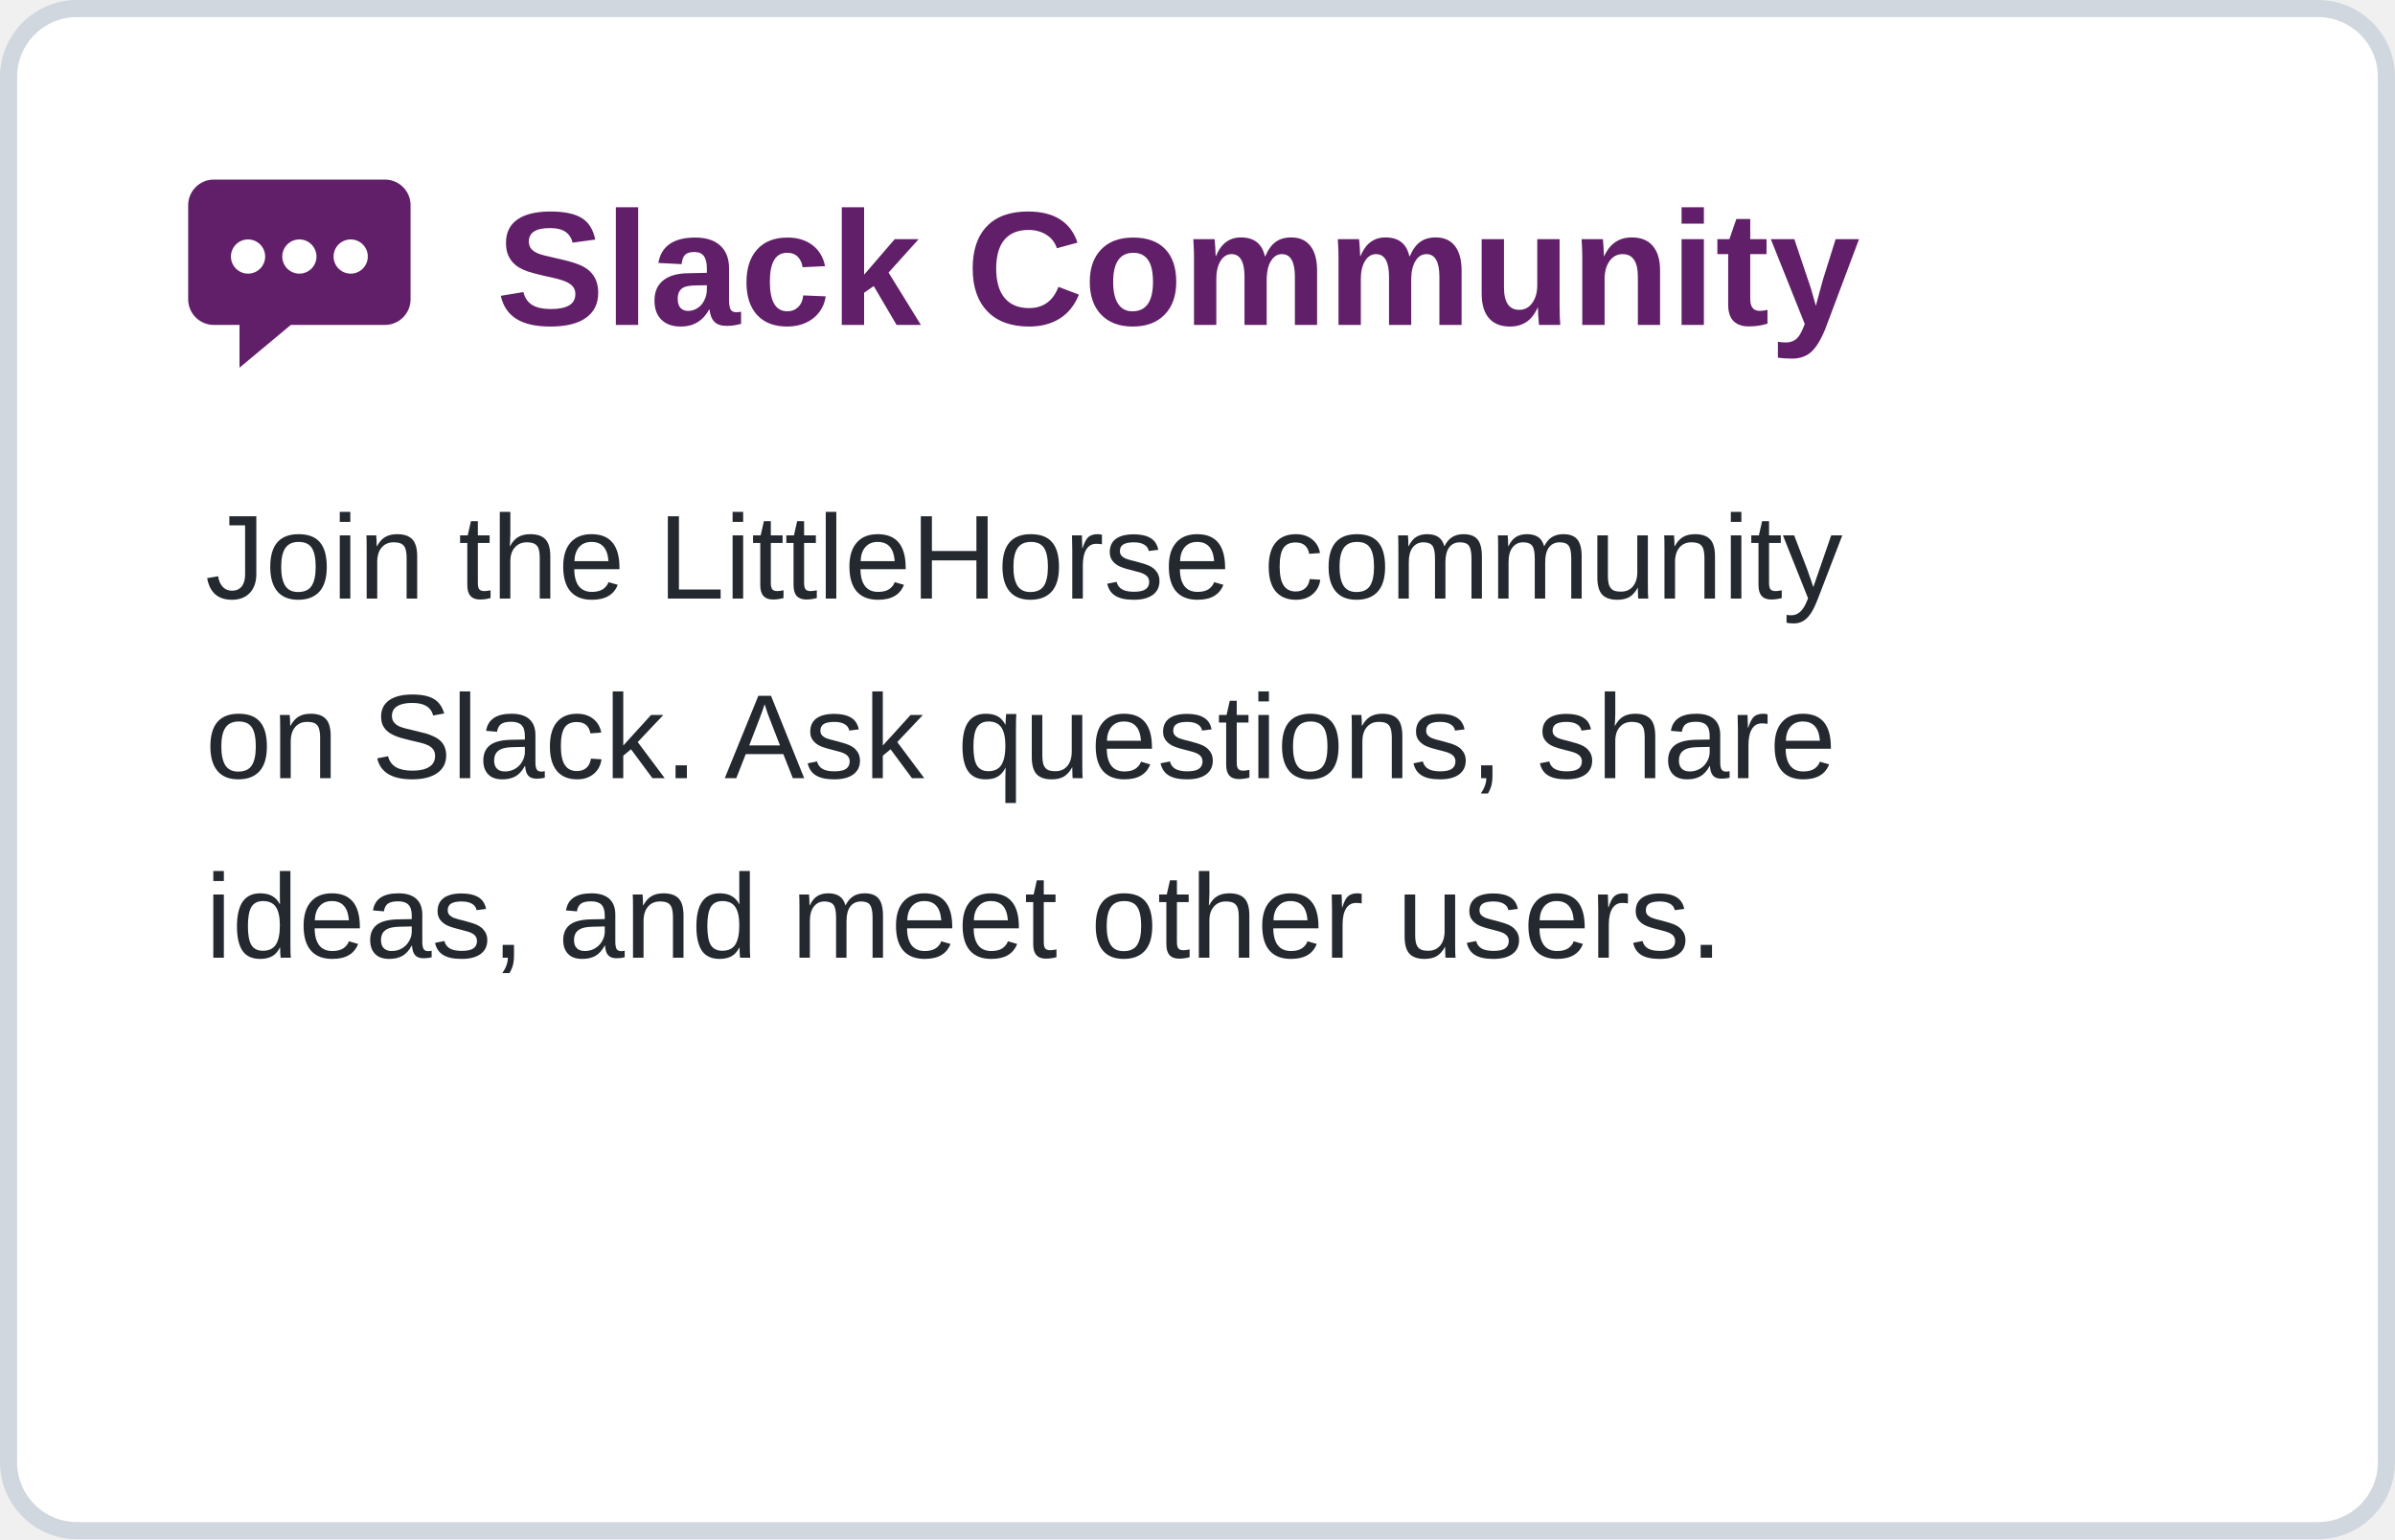
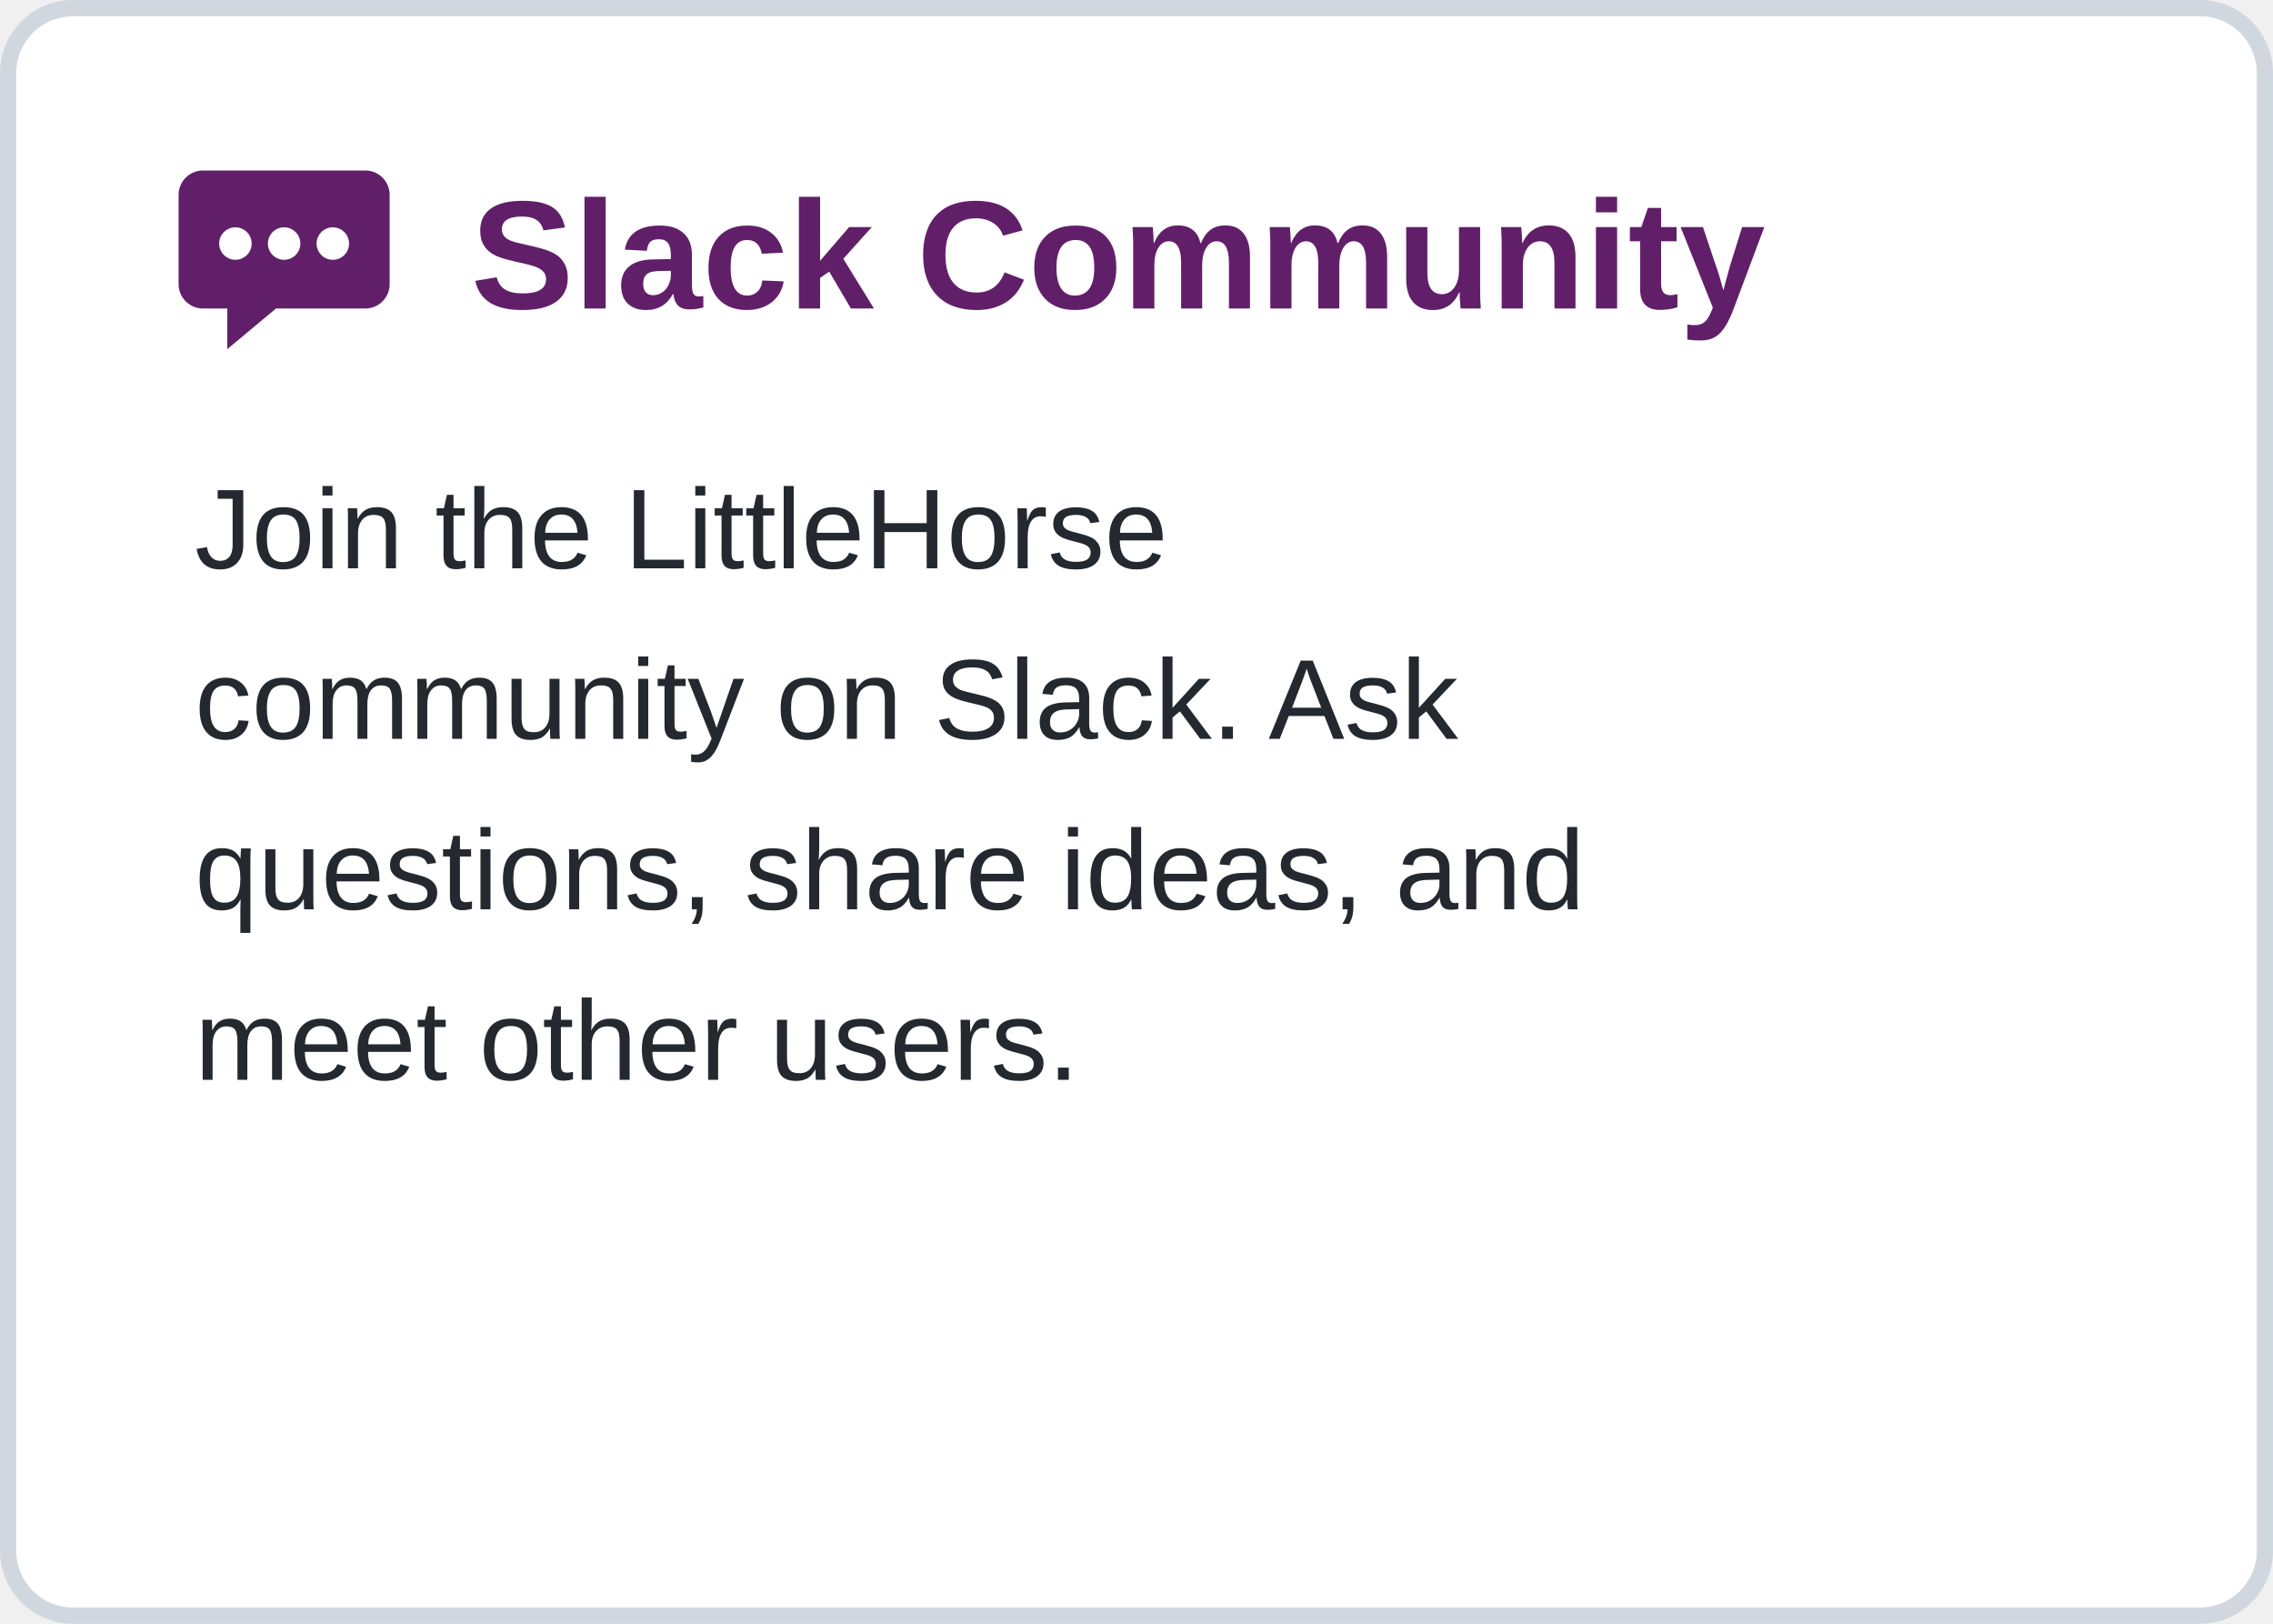
- <svg xmlns="http://www.w3.org/2000/svg" width="280" height="180" viewBox="0 0 280 180">
-   <rect x="1" y="1" width="278" height="178" rx="8" fill="#fff" stroke="#d0d7de" stroke-width="2" />
+ <svg xmlns="http://www.w3.org/2000/svg" width="280" height="200" viewBox="0 0 280 200">
+   <rect x="1" y="1" width="278" height="198" rx="8" fill="#fff" stroke="#d0d7de" stroke-width="2" />
  <g font-family="Arial, sans-serif">
    <path d="M25 21h20a3 3 0 0 1 3 3v11a3 3 0 0 1-3 3H34l-6 5v-5h-3a3 3 0 0 1-3-3V24a3 3 0 0 1 3-3Z" fill="#611f69" />
    <circle cx="29" cy="30" r="2" fill="#fff" />
    <circle cx="35" cy="30" r="2" fill="#fff" />
    <circle cx="41" cy="30" r="2" fill="#fff" />
    <text x="58" y="38" fill="#611f69" font-size="19" font-weight="600">Slack Community</text>
    <text x="24" y="70" fill="#24292f" font-size="14">
-       <tspan x="24" dy="0">Join the LittleHorse community</tspan>
-       <tspan x="24" dy="21">on Slack. Ask questions, share</tspan>
-       <tspan x="24" dy="21">ideas, and meet other users.</tspan>
+       <tspan x="24" dy="0">Join the LittleHorse</tspan>
+       <tspan x="24" dy="21">community on Slack. Ask</tspan>
+       <tspan x="24" dy="21">questions, share ideas, and</tspan>
+       <tspan x="24" dy="21">meet other users.</tspan>
    </text>
  </g>
</svg>
